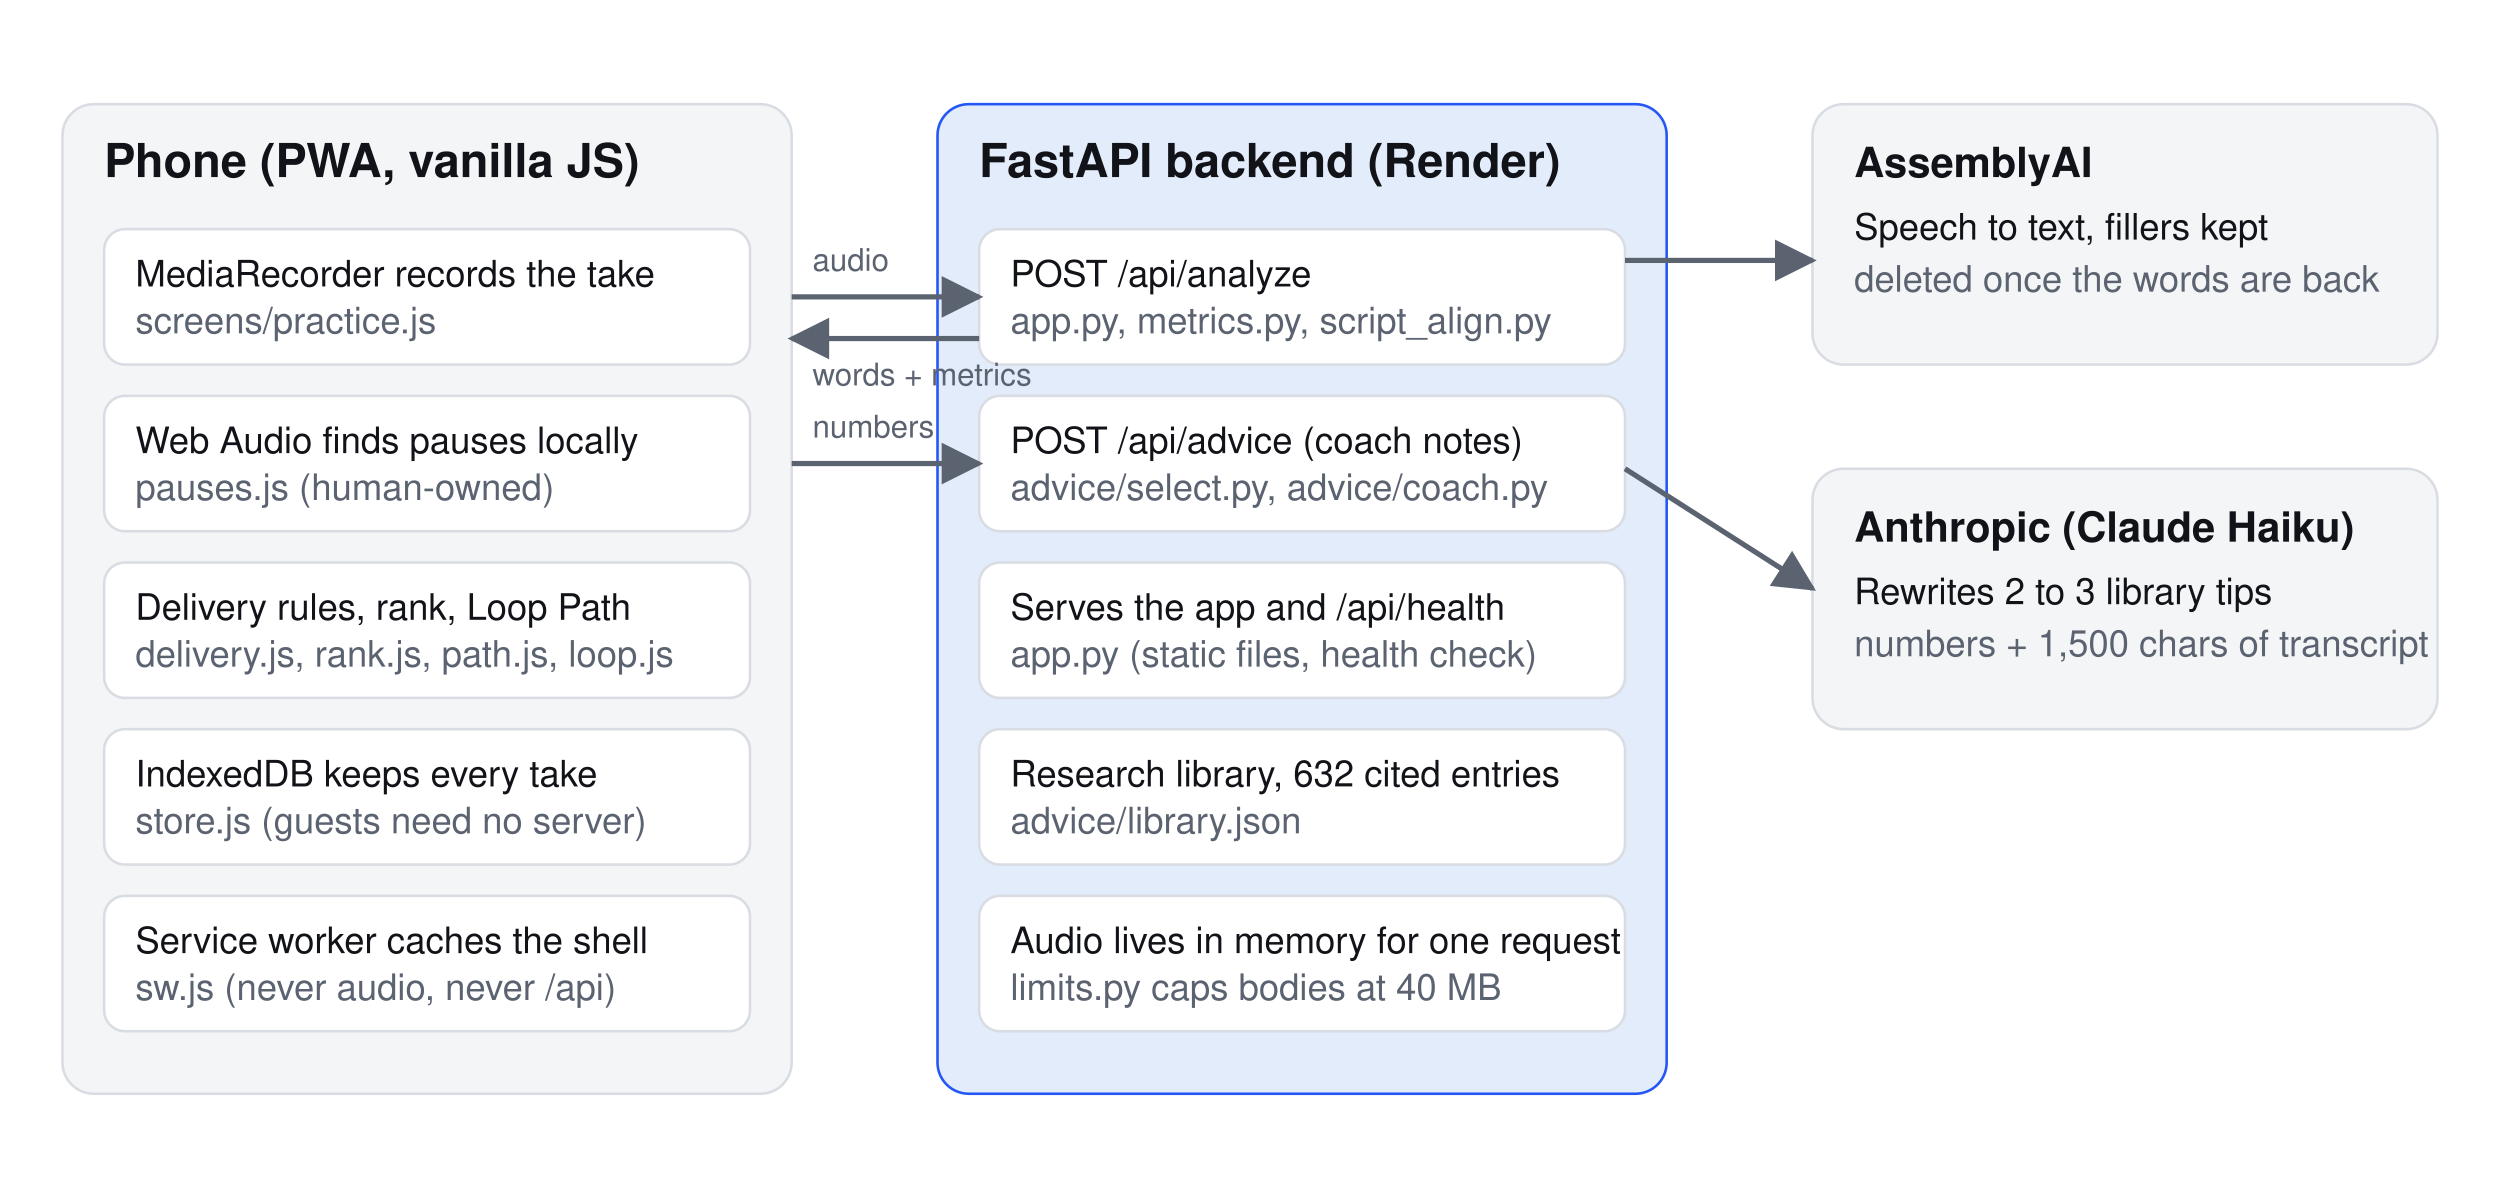
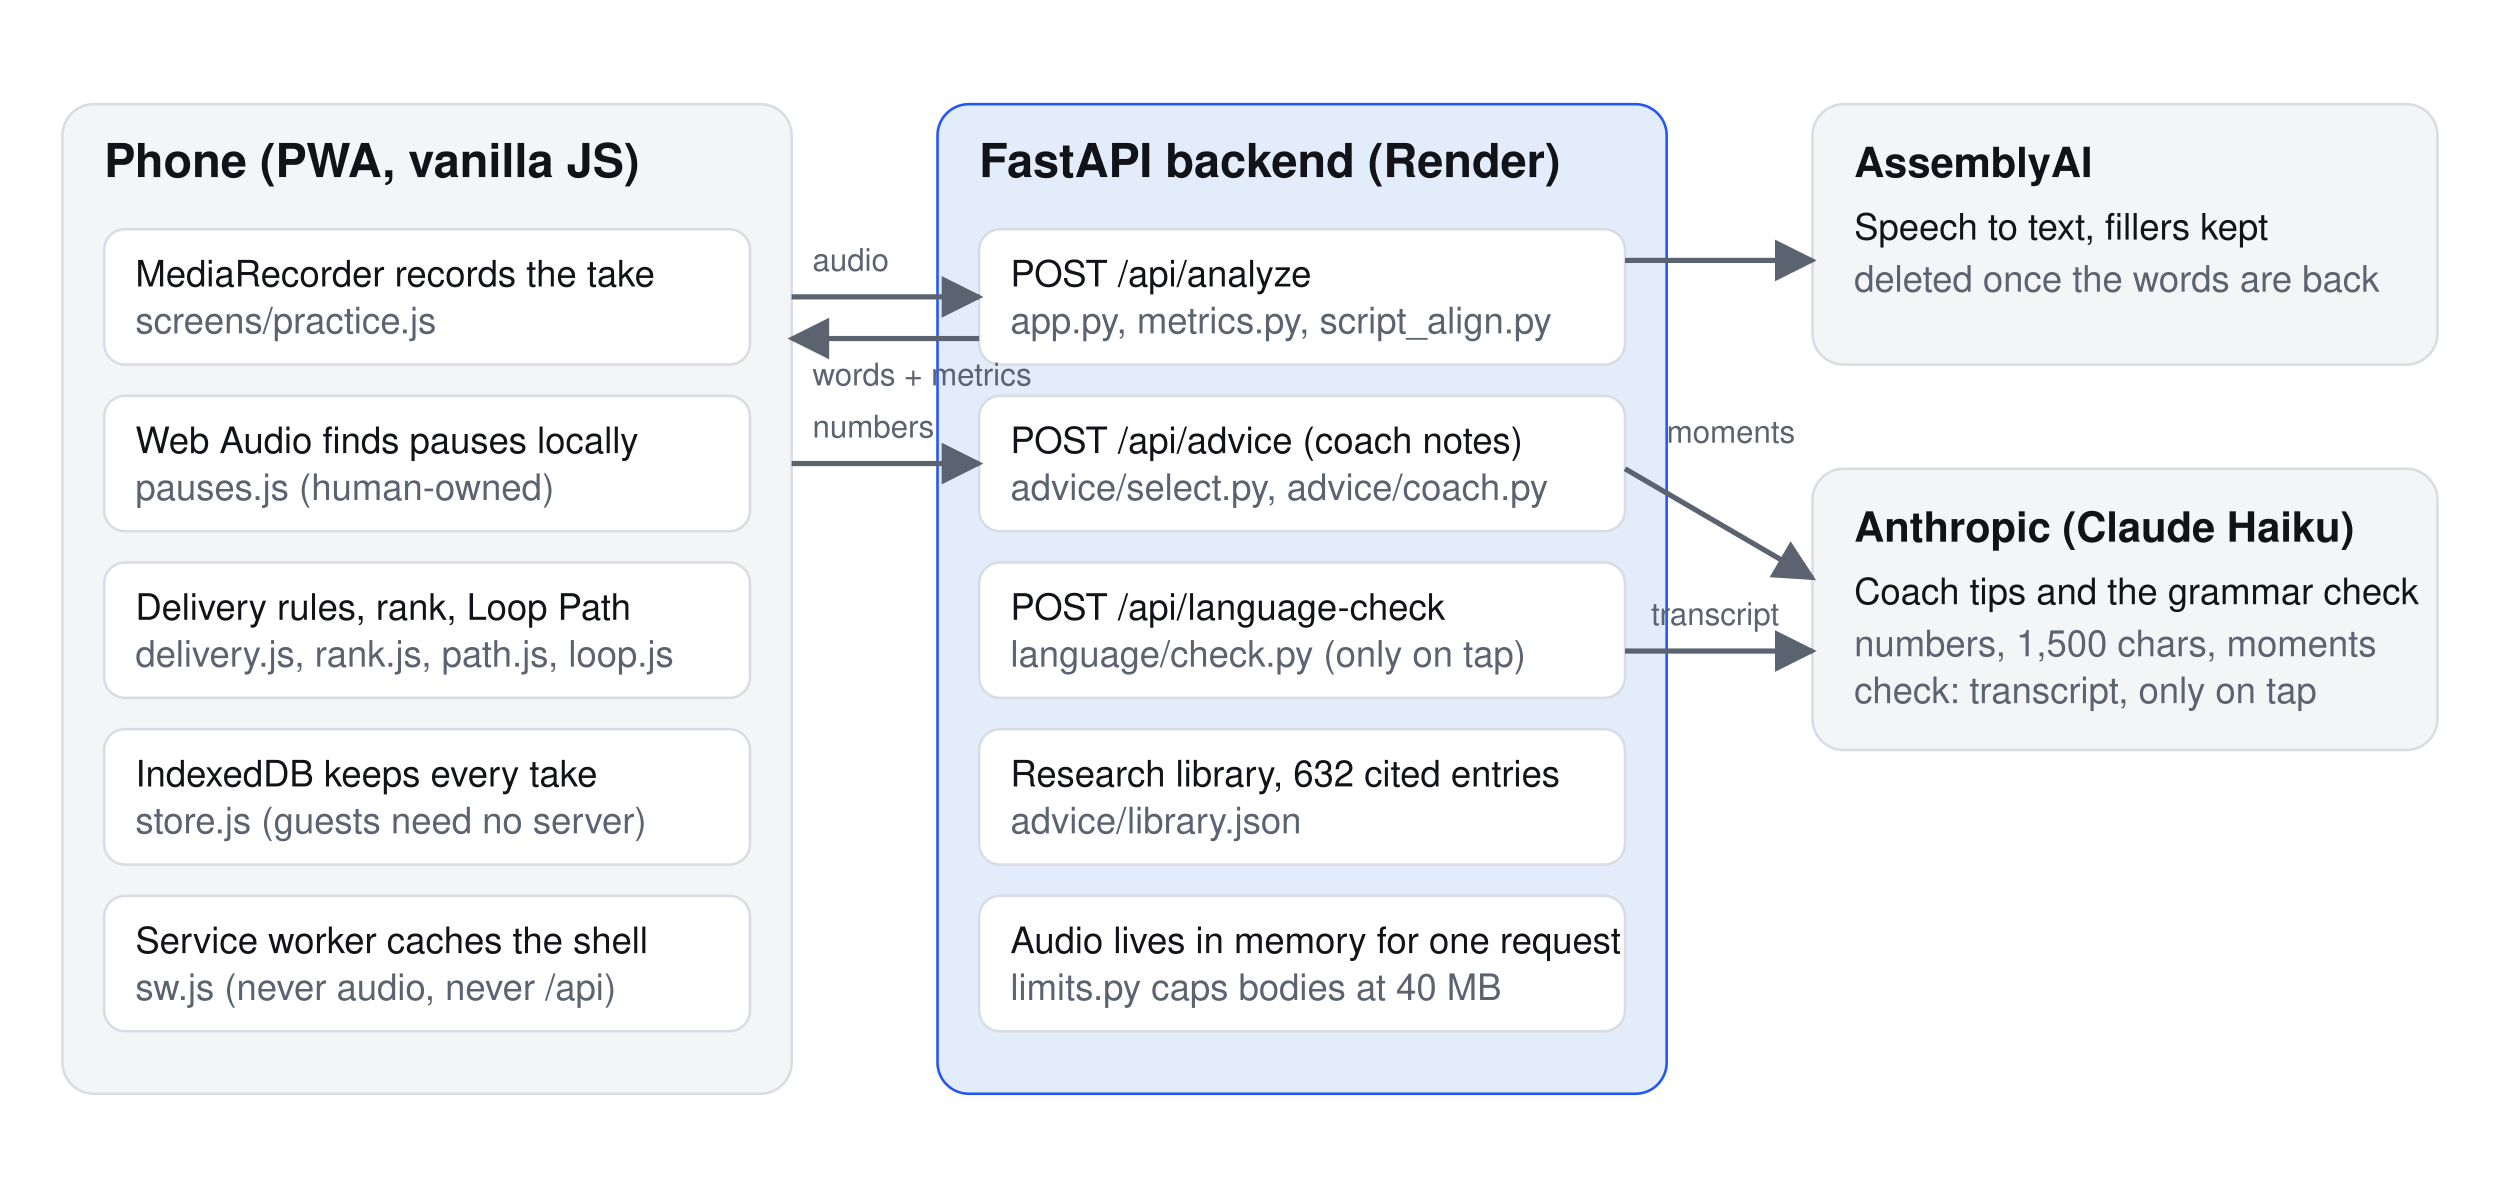
<svg xmlns="http://www.w3.org/2000/svg" viewBox="0 0 960 460" width="960" height="460" font-family="-apple-system, Segoe UI, Helvetica, Arial, sans-serif" font-size="14">
  <defs>
    <marker id="arrow" viewBox="0 0 10 10" refX="9" refY="5" markerWidth="8" markerHeight="8" orient="auto-start-reverse">
      <path d="M 0 0 L 10 5 L 0 10 z" fill="#5B6270" />
    </marker>
  </defs>
  <rect width="960" height="460" fill="#FFFFFF" />
  <rect x="24" y="40" width="280" height="380" rx="12" fill="#F4F5F7" stroke="#D9DDE3" />
  <text x="40" y="68" font-size="18" font-weight="700" fill="#111318">Phone (PWA, vanilla JS)</text>
  <rect x="40" y="88" width="248" height="52" rx="8" fill="#FFFFFF" stroke="#D9DDE3" />
  <text x="52" y="110" fill="#111318">MediaRecorder records the take</text>
  <text x="52" y="128" fill="#5B6270">screens/practice.js</text>
  <rect x="40" y="152" width="248" height="52" rx="8" fill="#FFFFFF" stroke="#D9DDE3" />
  <text x="52" y="174" fill="#111318">Web Audio finds pauses locally</text>
  <text x="52" y="192" fill="#5B6270">pauses.js (human-owned)</text>
  <rect x="40" y="216" width="248" height="52" rx="8" fill="#FFFFFF" stroke="#D9DDE3" />
  <text x="52" y="238" fill="#111318">Delivery rules, rank, Loop Path</text>
  <text x="52" y="256" fill="#5B6270">delivery.js, rank.js, path.js, loop.js</text>
  <rect x="40" y="280" width="248" height="52" rx="8" fill="#FFFFFF" stroke="#D9DDE3" />
  <text x="52" y="302" fill="#111318">IndexedDB keeps every take</text>
  <text x="52" y="320" fill="#5B6270">store.js (guests need no server)</text>
  <rect x="40" y="344" width="248" height="52" rx="8" fill="#FFFFFF" stroke="#D9DDE3" />
  <text x="52" y="366" fill="#111318">Service worker caches the shell</text>
  <text x="52" y="384" fill="#5B6270">sw.js (never audio, never /api)</text>
  <rect x="360" y="40" width="280" height="380" rx="12" fill="#E3ECFA" stroke="#2457F5" />
  <text x="376" y="68" font-size="18" font-weight="700" fill="#111318">FastAPI backend (Render)</text>
  <rect x="376" y="88" width="248" height="52" rx="8" fill="#FFFFFF" stroke="#D9DDE3" />
  <text x="388" y="110" fill="#111318">POST /api/analyze</text>
  <text x="388" y="128" fill="#5B6270">app.py, metrics.py, script_align.py</text>
  <rect x="376" y="152" width="248" height="52" rx="8" fill="#FFFFFF" stroke="#D9DDE3" />
  <text x="388" y="174" fill="#111318">POST /api/advice (coach notes)</text>
  <text x="388" y="192" fill="#5B6270">advice/select.py, advice/coach.py</text>
  <rect x="376" y="216" width="248" height="52" rx="8" fill="#FFFFFF" stroke="#D9DDE3" />
-   <text x="388" y="238" fill="#111318">Serves the app and /api/health</text>
-   <text x="388" y="256" fill="#5B6270">app.py (static files, health check)</text>
+   <text x="388" y="238" fill="#111318">POST /api/language-check</text>
+   <text x="388" y="256" fill="#5B6270">language/check.py (only on tap)</text>
  <rect x="376" y="280" width="248" height="52" rx="8" fill="#FFFFFF" stroke="#D9DDE3" />
  <text x="388" y="302" fill="#111318">Research library, 632 cited entries</text>
  <text x="388" y="320" fill="#5B6270">advice/library.json</text>
  <rect x="376" y="344" width="248" height="52" rx="8" fill="#FFFFFF" stroke="#D9DDE3" />
  <text x="388" y="366" fill="#111318">Audio lives in memory for one request</text>
  <text x="388" y="384" fill="#5B6270">limits.py caps bodies at 40 MB</text>
  <rect x="696" y="40" width="240" height="100" rx="12" fill="#F4F5F7" stroke="#D9DDE3" />
  <text x="712" y="68" font-size="16" font-weight="700" fill="#111318">AssemblyAI</text>
  <text x="712" y="92" fill="#111318">Speech to text, fillers kept</text>
  <text x="712" y="112" fill="#5B6270">deleted once the words are back</text>
-   <rect x="696" y="180" width="240" height="100" rx="12" fill="#F4F5F7" stroke="#D9DDE3" />
+   <rect x="696" y="180" width="240" height="108" rx="12" fill="#F4F5F7" stroke="#D9DDE3" />
  <text x="712" y="208" font-size="16" font-weight="700" fill="#111318">Anthropic (Claude Haiku)</text>
-   <text x="712" y="232" fill="#111318">Rewrites 2 to 3 library tips</text>
-   <text x="712" y="252" fill="#5B6270">numbers + 1,500 chars of transcript</text>
+   <text x="712" y="232" fill="#111318">Coach tips and the grammar check</text>
+   <text x="712" y="252" fill="#5B6270">numbers, 1,500 chars, moments</text>
+   <text x="712" y="270" fill="#5B6270">check: transcript, only on tap</text>
  <line x1="304" y1="114" x2="376" y2="114" stroke="#5B6270" stroke-width="2" marker-end="url(#arrow)" />
  <text x="312" y="104" font-size="12" fill="#5B6270">audio</text>
  <line x1="376" y1="130" x2="304" y2="130" stroke="#5B6270" stroke-width="2" marker-end="url(#arrow)" />
  <text x="312" y="148" font-size="12" fill="#5B6270">words + metrics</text>
  <line x1="624" y1="100" x2="696" y2="100" stroke="#5B6270" stroke-width="2" marker-end="url(#arrow)" />
-   <line x1="624" y1="180" x2="696" y2="226" stroke="#5B6270" stroke-width="2" marker-end="url(#arrow)" />
+   <line x1="624" y1="180" x2="696" y2="222" stroke="#5B6270" stroke-width="2" marker-end="url(#arrow)" />
+   <text x="640" y="170" font-size="12" fill="#5B6270">moments</text>
+   <line x1="624" y1="250" x2="696" y2="250" stroke="#5B6270" stroke-width="2" marker-end="url(#arrow)" />
+   <text x="634" y="240" font-size="12" fill="#5B6270">transcript</text>
  <line x1="304" y1="178" x2="376" y2="178" stroke="#5B6270" stroke-width="2" marker-end="url(#arrow)" />
  <text x="312" y="168" font-size="12" fill="#5B6270">numbers</text>
</svg>
